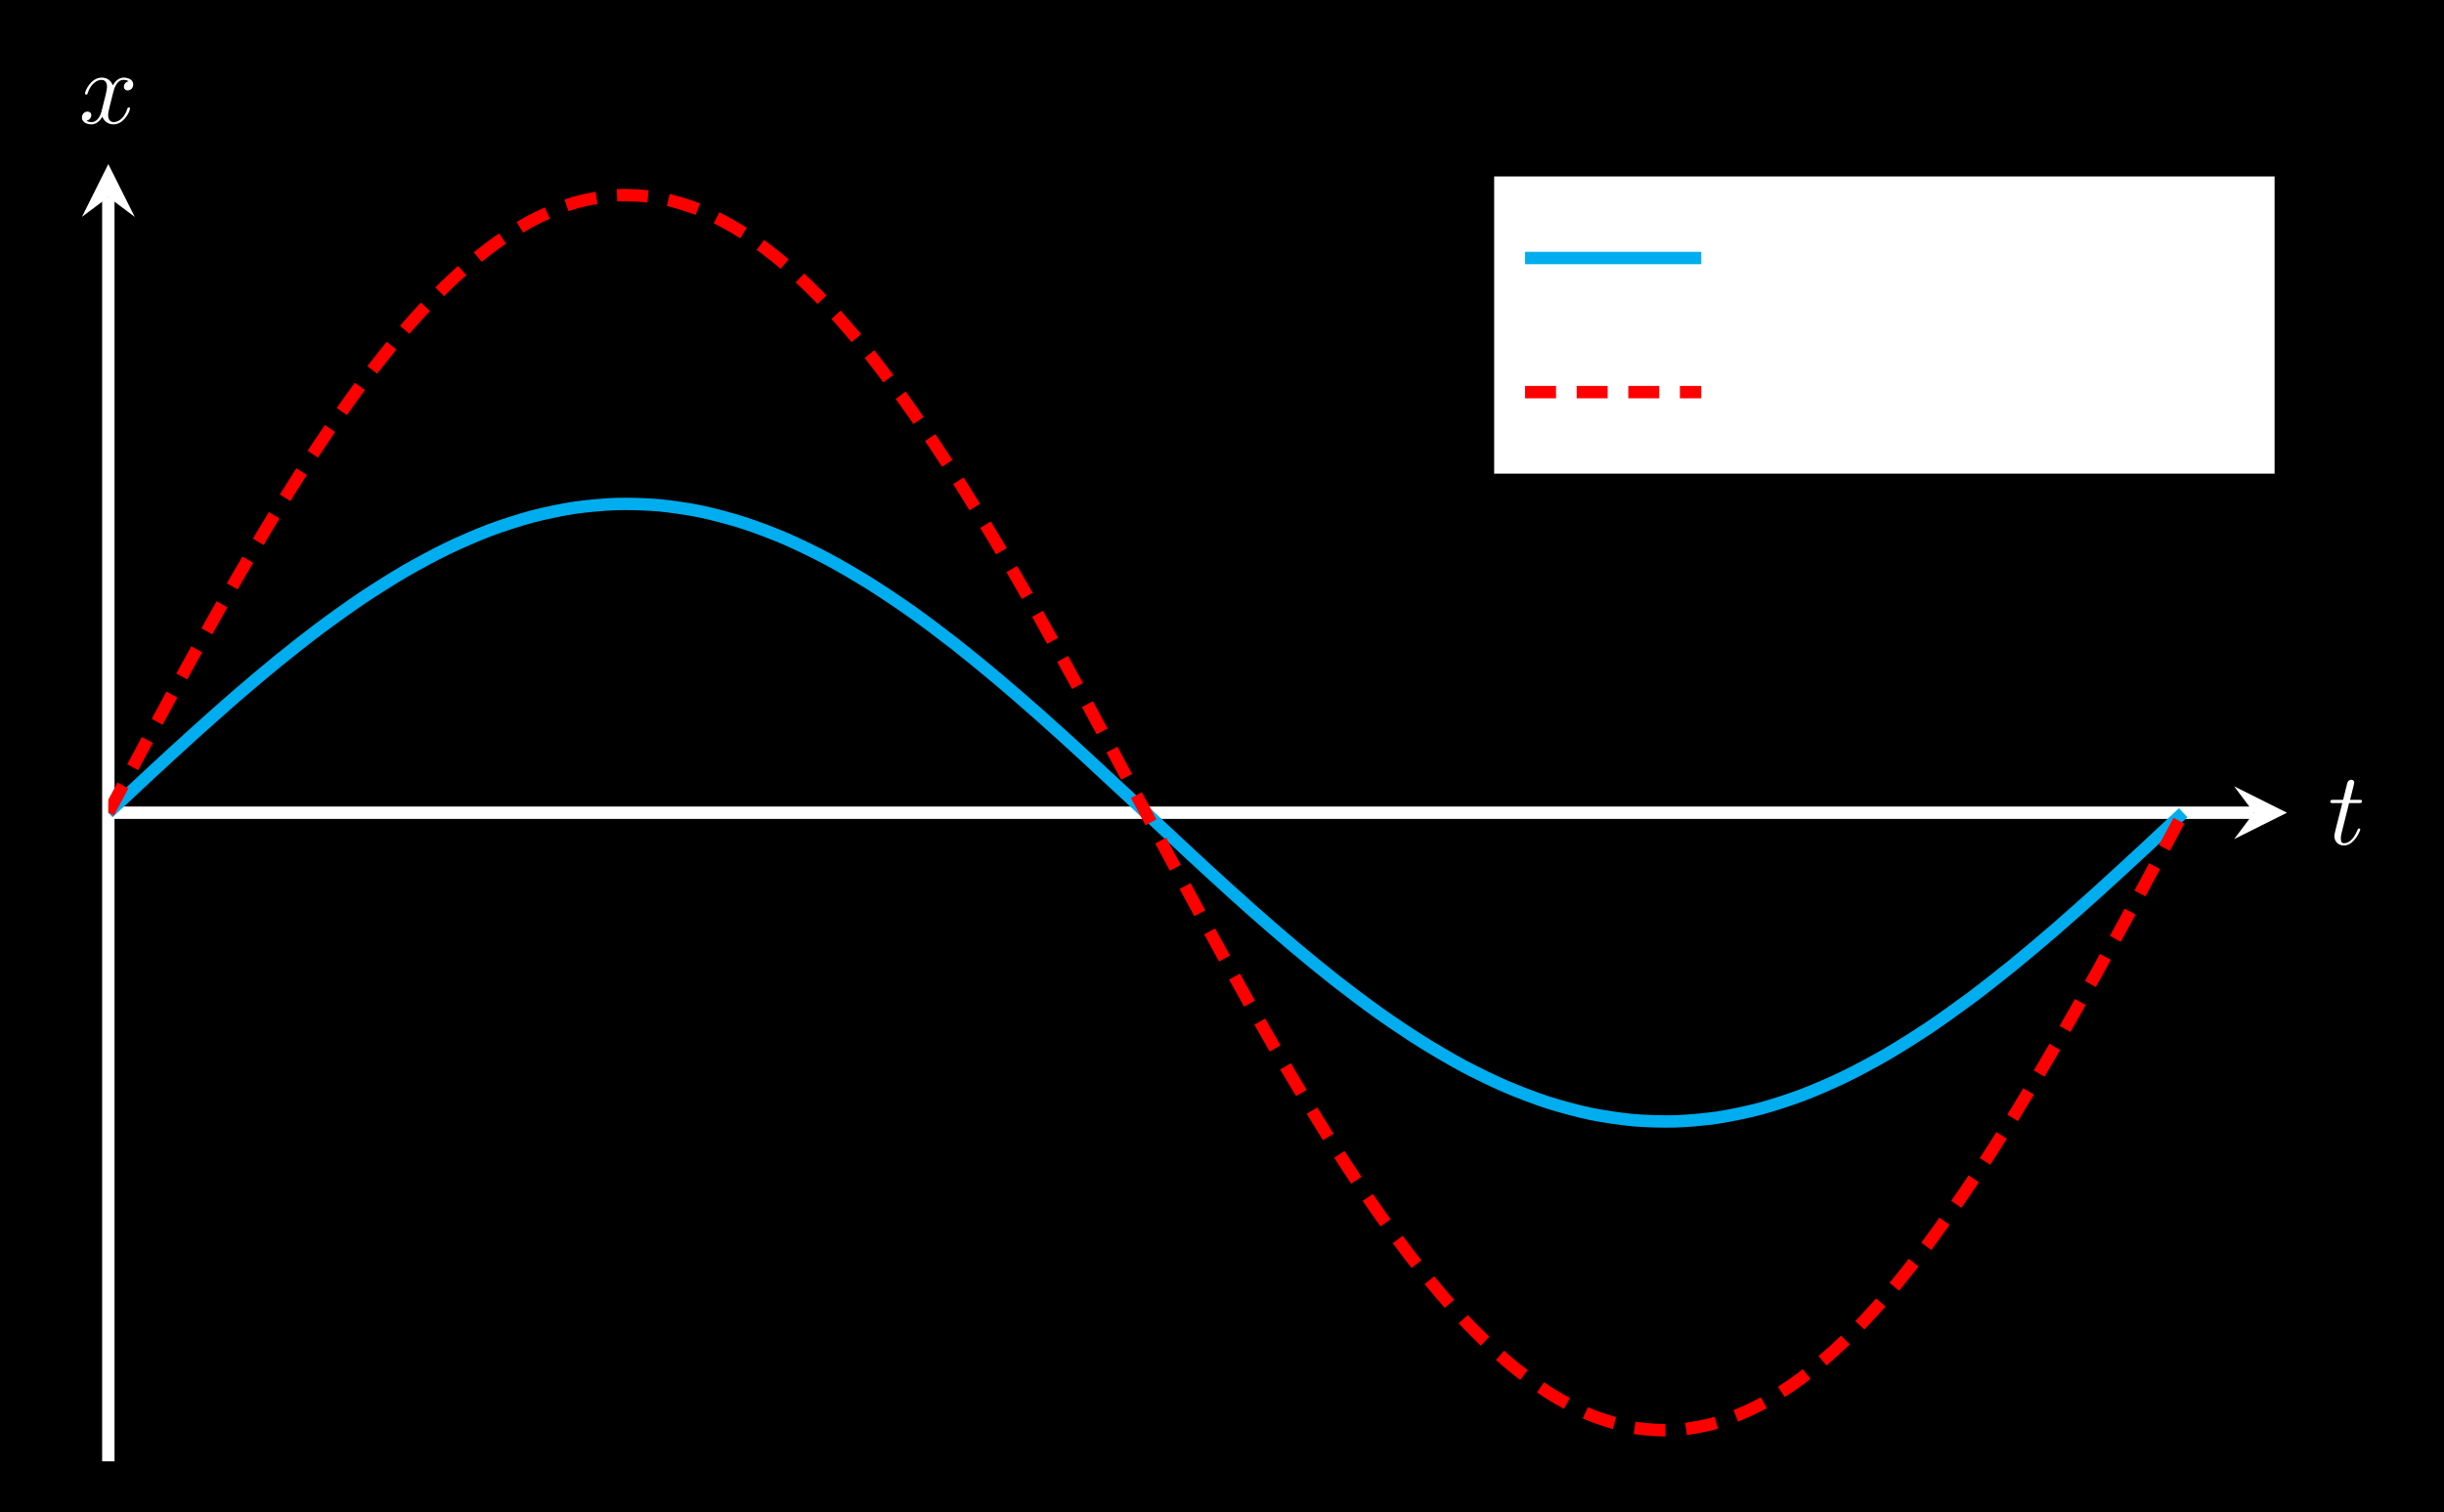
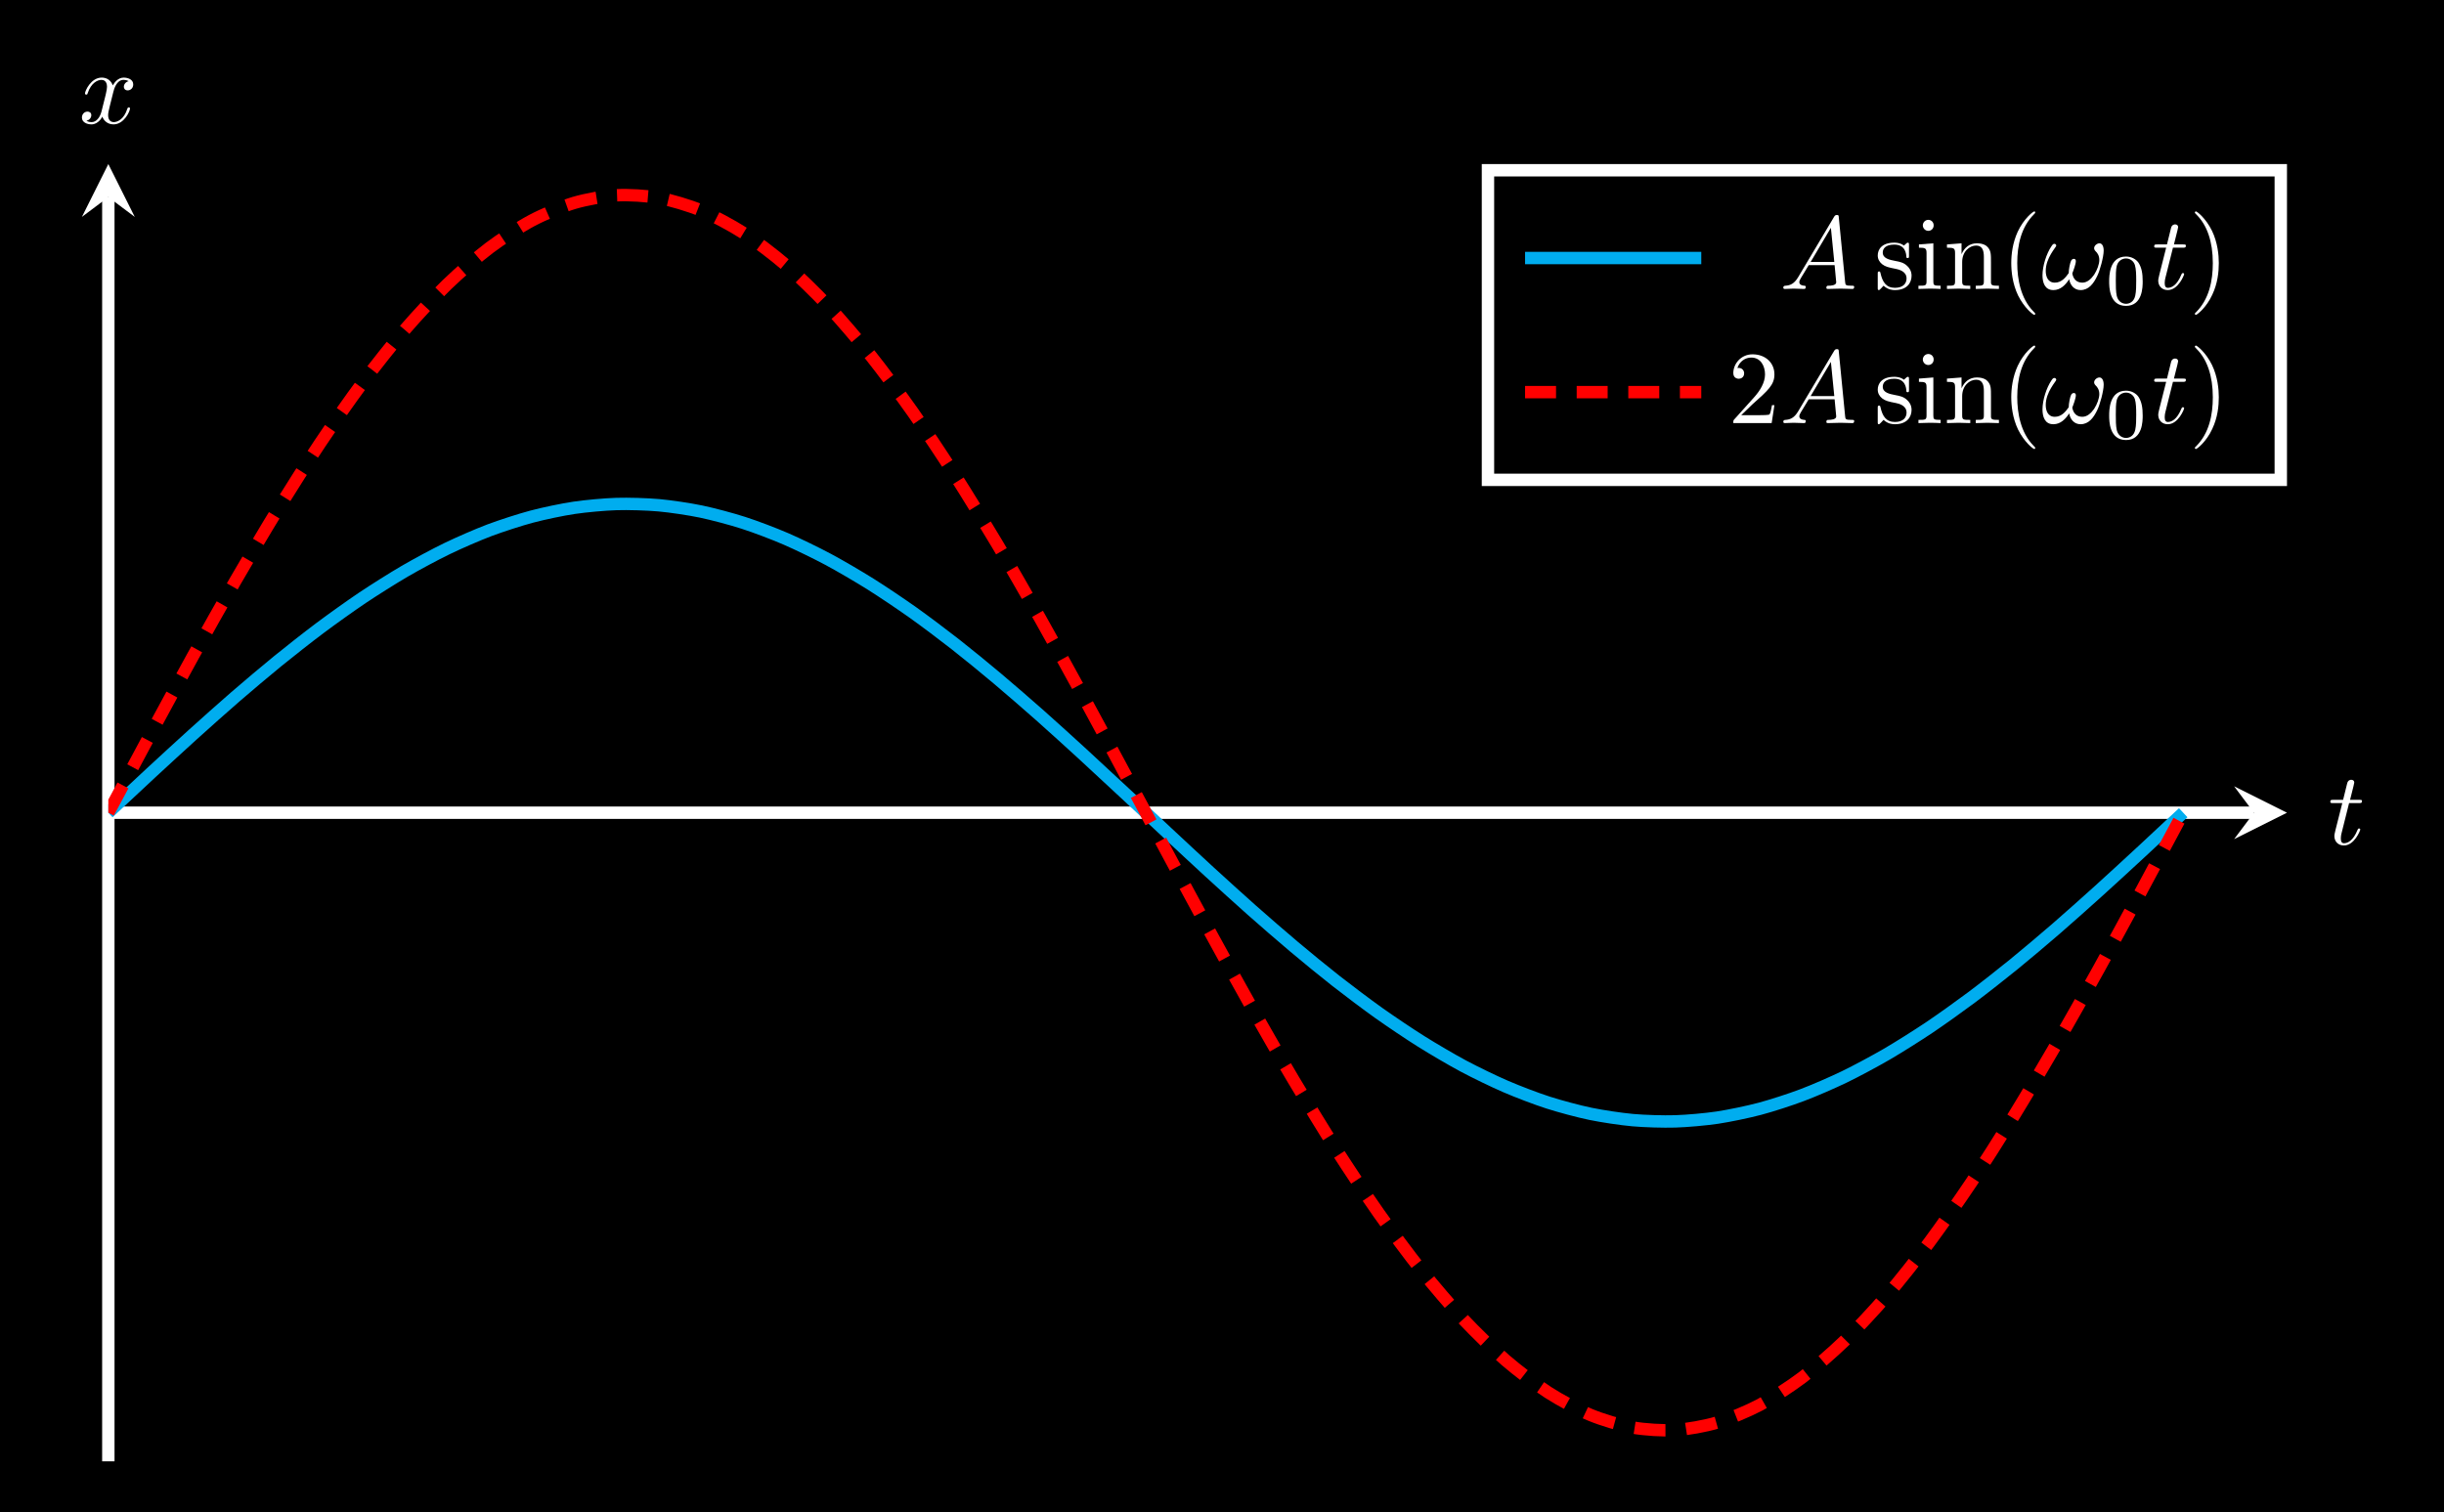
<svg xmlns="http://www.w3.org/2000/svg" xmlns:xlink="http://www.w3.org/1999/xlink" width="235.906pt" height="145.973pt" viewBox="0 0 235.906 145.973" version="1.1">
  <defs>
    <g>
      <symbol overflow="visible" id="glyph0-0">
        <path style="stroke:none;" d="" />
      </symbol>
      <symbol overflow="visible" id="glyph0-1">
        <path style="stroke:none;" d="M 2.047 -3.984 L 2.984 -3.984 C 3.188 -3.984 3.297 -3.984 3.297 -4.188 C 3.297 -4.297 3.188 -4.297 3.016 -4.297 L 2.141 -4.297 C 2.5 -5.719 2.547 -5.906 2.547 -5.969 C 2.547 -6.141 2.422 -6.234 2.25 -6.234 C 2.219 -6.234 1.938 -6.234 1.859 -5.875 L 1.469 -4.297 L 0.531 -4.297 C 0.328 -4.297 0.234 -4.297 0.234 -4.109 C 0.234 -3.984 0.312 -3.984 0.516 -3.984 L 1.391 -3.984 C 0.672 -1.156 0.625 -0.984 0.625 -0.812 C 0.625 -0.266 1 0.109 1.547 0.109 C 2.562 0.109 3.125 -1.344 3.125 -1.422 C 3.125 -1.531 3.047 -1.531 3.016 -1.531 C 2.922 -1.531 2.906 -1.5 2.859 -1.391 C 2.438 -0.344 1.906 -0.109 1.562 -0.109 C 1.359 -0.109 1.25 -0.234 1.25 -0.562 C 1.25 -0.812 1.281 -0.875 1.312 -1.047 Z M 2.047 -3.984 " />
      </symbol>
      <symbol overflow="visible" id="glyph0-2">
        <path style="stroke:none;" d="M 3.328 -3.016 C 3.391 -3.266 3.625 -4.188 4.312 -4.188 C 4.359 -4.188 4.609 -4.188 4.812 -4.062 C 4.531 -4 4.344 -3.766 4.344 -3.516 C 4.344 -3.359 4.453 -3.172 4.719 -3.172 C 4.938 -3.172 5.25 -3.344 5.25 -3.75 C 5.25 -4.266 4.672 -4.406 4.328 -4.406 C 3.75 -4.406 3.406 -3.875 3.281 -3.656 C 3.031 -4.312 2.5 -4.406 2.203 -4.406 C 1.172 -4.406 0.594 -3.125 0.594 -2.875 C 0.594 -2.766 0.703 -2.766 0.719 -2.766 C 0.797 -2.766 0.828 -2.797 0.844 -2.875 C 1.188 -3.938 1.844 -4.188 2.188 -4.188 C 2.375 -4.188 2.719 -4.094 2.719 -3.516 C 2.719 -3.203 2.547 -2.547 2.188 -1.141 C 2.031 -0.531 1.672 -0.109 1.234 -0.109 C 1.172 -0.109 0.953 -0.109 0.734 -0.234 C 0.984 -0.297 1.203 -0.5 1.203 -0.781 C 1.203 -1.047 0.984 -1.125 0.844 -1.125 C 0.531 -1.125 0.297 -0.875 0.297 -0.547 C 0.297 -0.094 0.781 0.109 1.219 0.109 C 1.891 0.109 2.25 -0.594 2.266 -0.641 C 2.391 -0.281 2.75 0.109 3.344 0.109 C 4.375 0.109 4.938 -1.172 4.938 -1.422 C 4.938 -1.531 4.859 -1.531 4.828 -1.531 C 4.734 -1.531 4.719 -1.484 4.688 -1.422 C 4.359 -0.344 3.688 -0.109 3.375 -0.109 C 2.984 -0.109 2.828 -0.422 2.828 -0.766 C 2.828 -0.984 2.875 -1.203 2.984 -1.641 Z M 3.328 -3.016 " />
      </symbol>
      <symbol overflow="visible" id="glyph0-3">
        <path style="stroke:none;" d="M 1.781 -1.141 C 1.391 -0.484 1 -0.344 0.562 -0.312 C 0.438 -0.297 0.344 -0.297 0.344 -0.109 C 0.344 -0.047 0.406 0 0.484 0 C 0.75 0 1.062 -0.031 1.328 -0.031 C 1.672 -0.031 2.016 0 2.328 0 C 2.391 0 2.516 0 2.516 -0.188 C 2.516 -0.297 2.438 -0.312 2.359 -0.312 C 2.141 -0.328 1.891 -0.406 1.891 -0.656 C 1.891 -0.781 1.953 -0.891 2.031 -1.031 L 2.797 -2.297 L 5.297 -2.297 C 5.312 -2.094 5.453 -0.734 5.453 -0.641 C 5.453 -0.344 4.938 -0.312 4.734 -0.312 C 4.594 -0.312 4.5 -0.312 4.5 -0.109 C 4.5 0 4.609 0 4.641 0 C 5.047 0 5.469 -0.031 5.875 -0.031 C 6.125 -0.031 6.766 0 7.016 0 C 7.062 0 7.188 0 7.188 -0.203 C 7.188 -0.312 7.094 -0.312 6.953 -0.312 C 6.344 -0.312 6.344 -0.375 6.312 -0.672 L 5.703 -6.891 C 5.688 -7.094 5.688 -7.141 5.516 -7.141 C 5.359 -7.141 5.312 -7.062 5.25 -6.969 Z M 2.984 -2.609 L 4.938 -5.906 L 5.266 -2.609 Z M 2.984 -2.609 " />
      </symbol>
      <symbol overflow="visible" id="glyph0-4">
        <path style="stroke:none;" d="M 6.031 -3.703 C 6.031 -4.156 5.859 -4.406 5.625 -4.406 C 5.375 -4.406 5.109 -4.172 5.109 -3.938 C 5.109 -3.844 5.156 -3.734 5.25 -3.641 C 5.422 -3.484 5.609 -3.219 5.609 -2.797 C 5.609 -2.406 5.406 -1.828 5.109 -1.375 C 4.812 -0.953 4.438 -0.609 3.969 -0.609 C 3.406 -0.609 3.094 -0.969 3 -1.5 C 3.109 -1.766 3.344 -2.406 3.344 -2.688 C 3.344 -2.797 3.297 -2.906 3.156 -2.906 C 3.078 -2.906 2.969 -2.875 2.891 -2.734 C 2.781 -2.531 2.656 -1.891 2.656 -1.531 C 2.328 -1.062 1.938 -0.609 1.312 -0.609 C 0.641 -0.609 0.438 -1.203 0.438 -1.75 C 0.438 -3 1.453 -4.047 1.453 -4.172 C 1.453 -4.281 1.375 -4.359 1.266 -4.359 C 1.141 -4.359 1.062 -4.234 1 -4.141 C 0.5 -3.406 0.125 -2.219 0.125 -1.312 C 0.125 -0.625 0.344 0.109 1.172 0.109 C 1.875 0.109 2.344 -0.391 2.703 -0.938 C 2.797 -0.359 3.188 0.109 3.797 0.109 C 4.578 0.109 5.047 -0.5 5.406 -1.25 C 5.656 -1.734 6.031 -3.094 6.031 -3.703 Z M 6.031 -3.703 " />
      </symbol>
      <symbol overflow="visible" id="glyph1-0">
        <path style="stroke:none;" d="" />
      </symbol>
      <symbol overflow="visible" id="glyph1-1">
        <path style="stroke:none;" d="M 2.078 -1.938 C 2.297 -1.891 3.109 -1.734 3.109 -1.016 C 3.109 -0.516 2.766 -0.109 1.984 -0.109 C 1.141 -0.109 0.781 -0.672 0.594 -1.531 C 0.562 -1.656 0.562 -1.688 0.453 -1.688 C 0.328 -1.688 0.328 -1.625 0.328 -1.453 L 0.328 -0.125 C 0.328 0.047 0.328 0.109 0.438 0.109 C 0.484 0.109 0.5 0.094 0.688 -0.094 C 0.703 -0.109 0.703 -0.125 0.891 -0.312 C 1.328 0.094 1.781 0.109 1.984 0.109 C 3.125 0.109 3.594 -0.562 3.594 -1.281 C 3.594 -1.797 3.297 -2.109 3.172 -2.219 C 2.844 -2.547 2.453 -2.625 2.031 -2.703 C 1.469 -2.812 0.812 -2.938 0.812 -3.516 C 0.812 -3.875 1.062 -4.281 1.922 -4.281 C 3.016 -4.281 3.078 -3.375 3.094 -3.078 C 3.094 -2.984 3.188 -2.984 3.203 -2.984 C 3.344 -2.984 3.344 -3.031 3.344 -3.219 L 3.344 -4.234 C 3.344 -4.391 3.344 -4.469 3.234 -4.469 C 3.188 -4.469 3.156 -4.469 3.031 -4.344 C 3 -4.312 2.906 -4.219 2.859 -4.188 C 2.484 -4.469 2.078 -4.469 1.922 -4.469 C 0.703 -4.469 0.328 -3.797 0.328 -3.234 C 0.328 -2.891 0.484 -2.609 0.75 -2.391 C 1.078 -2.141 1.359 -2.078 2.078 -1.938 Z M 2.078 -1.938 " />
      </symbol>
      <symbol overflow="visible" id="glyph1-2">
        <path style="stroke:none;" d="M 1.766 -4.406 L 0.375 -4.297 L 0.375 -3.984 C 1.016 -3.984 1.109 -3.922 1.109 -3.438 L 1.109 -0.75 C 1.109 -0.312 1 -0.312 0.328 -0.312 L 0.328 0 C 0.641 -0.016 1.188 -0.031 1.422 -0.031 C 1.781 -0.031 2.125 -0.016 2.469 0 L 2.469 -0.312 C 1.797 -0.312 1.766 -0.359 1.766 -0.75 Z M 1.797 -6.141 C 1.797 -6.453 1.562 -6.672 1.281 -6.672 C 0.969 -6.672 0.75 -6.406 0.75 -6.141 C 0.75 -5.875 0.969 -5.609 1.281 -5.609 C 1.562 -5.609 1.797 -5.828 1.797 -6.141 Z M 1.797 -6.141 " />
      </symbol>
      <symbol overflow="visible" id="glyph1-3">
        <path style="stroke:none;" d="M 1.094 -3.422 L 1.094 -0.75 C 1.094 -0.312 0.984 -0.312 0.312 -0.312 L 0.312 0 C 0.672 -0.016 1.172 -0.031 1.453 -0.031 C 1.703 -0.031 2.219 -0.016 2.562 0 L 2.562 -0.312 C 1.891 -0.312 1.781 -0.312 1.781 -0.75 L 1.781 -2.594 C 1.781 -3.625 2.5 -4.188 3.125 -4.188 C 3.766 -4.188 3.875 -3.656 3.875 -3.078 L 3.875 -0.75 C 3.875 -0.312 3.766 -0.312 3.094 -0.312 L 3.094 0 C 3.438 -0.016 3.953 -0.031 4.219 -0.031 C 4.469 -0.031 5 -0.016 5.328 0 L 5.328 -0.312 C 4.812 -0.312 4.562 -0.312 4.562 -0.609 L 4.562 -2.516 C 4.562 -3.375 4.562 -3.672 4.25 -4.031 C 4.109 -4.203 3.781 -4.406 3.203 -4.406 C 2.469 -4.406 2 -3.984 1.719 -3.359 L 1.719 -4.406 L 0.312 -4.297 L 0.312 -3.984 C 1.016 -3.984 1.094 -3.922 1.094 -3.422 Z M 1.094 -3.422 " />
      </symbol>
      <symbol overflow="visible" id="glyph1-4">
        <path style="stroke:none;" d="M 3.297 2.391 C 3.297 2.359 3.297 2.344 3.125 2.172 C 1.891 0.922 1.562 -0.969 1.562 -2.5 C 1.562 -4.234 1.938 -5.969 3.172 -7.203 C 3.297 -7.328 3.297 -7.344 3.297 -7.375 C 3.297 -7.453 3.266 -7.484 3.203 -7.484 C 3.094 -7.484 2.203 -6.797 1.609 -5.531 C 1.109 -4.438 0.984 -3.328 0.984 -2.5 C 0.984 -1.719 1.094 -0.516 1.641 0.625 C 2.25 1.844 3.094 2.5 3.203 2.5 C 3.266 2.5 3.297 2.469 3.297 2.391 Z M 3.297 2.391 " />
      </symbol>
      <symbol overflow="visible" id="glyph1-5">
        <path style="stroke:none;" d="M 2.875 -2.5 C 2.875 -3.266 2.766 -4.469 2.219 -5.609 C 1.625 -6.828 0.766 -7.484 0.672 -7.484 C 0.609 -7.484 0.562 -7.438 0.562 -7.375 C 0.562 -7.344 0.562 -7.328 0.75 -7.141 C 1.734 -6.156 2.297 -4.578 2.297 -2.5 C 2.297 -0.781 1.938 0.969 0.703 2.219 C 0.562 2.344 0.562 2.359 0.562 2.391 C 0.562 2.453 0.609 2.5 0.672 2.5 C 0.766 2.5 1.672 1.812 2.25 0.547 C 2.766 -0.547 2.875 -1.656 2.875 -2.5 Z M 2.875 -2.5 " />
      </symbol>
      <symbol overflow="visible" id="glyph1-6">
        <path style="stroke:none;" d="M 1.266 -0.766 L 2.328 -1.797 C 3.875 -3.172 4.469 -3.703 4.469 -4.703 C 4.469 -5.844 3.578 -6.641 2.359 -6.641 C 1.234 -6.641 0.5 -5.719 0.5 -4.828 C 0.5 -4.281 1 -4.281 1.031 -4.281 C 1.203 -4.281 1.547 -4.391 1.547 -4.812 C 1.547 -5.062 1.359 -5.328 1.016 -5.328 C 0.938 -5.328 0.922 -5.328 0.891 -5.312 C 1.109 -5.969 1.656 -6.328 2.234 -6.328 C 3.141 -6.328 3.562 -5.516 3.562 -4.703 C 3.562 -3.906 3.078 -3.125 2.516 -2.5 L 0.609 -0.375 C 0.5 -0.266 0.5 -0.234 0.5 0 L 4.203 0 L 4.469 -1.734 L 4.234 -1.734 C 4.172 -1.438 4.109 -1 4 -0.844 C 3.938 -0.766 3.281 -0.766 3.062 -0.766 Z M 1.266 -0.766 " />
      </symbol>
      <symbol overflow="visible" id="glyph2-0">
        <path style="stroke:none;" d="" />
      </symbol>
      <symbol overflow="visible" id="glyph2-1">
        <path style="stroke:none;" d="M 3.594 -2.219 C 3.594 -2.984 3.5 -3.547 3.188 -4.031 C 2.969 -4.344 2.531 -4.625 1.984 -4.625 C 0.359 -4.625 0.359 -2.719 0.359 -2.219 C 0.359 -1.719 0.359 0.141 1.984 0.141 C 3.594 0.141 3.594 -1.719 3.594 -2.219 Z M 1.984 -0.062 C 1.656 -0.062 1.234 -0.25 1.094 -0.812 C 1 -1.219 1 -1.797 1 -2.312 C 1 -2.828 1 -3.359 1.094 -3.734 C 1.25 -4.281 1.688 -4.438 1.984 -4.438 C 2.359 -4.438 2.719 -4.203 2.844 -3.797 C 2.953 -3.422 2.969 -2.922 2.969 -2.312 C 2.969 -1.797 2.969 -1.281 2.875 -0.844 C 2.734 -0.203 2.266 -0.062 1.984 -0.062 Z M 1.984 -0.062 " />
      </symbol>
    </g>
    <clipPath id="clip1">
      <path d="M 0 0 L 235.906 0 L 235.906 145.973 L 0 145.973 Z M 0 0 " />
    </clipPath>
    <clipPath id="clip2">
      <path d="M 10.457 31 L 220.75 31 L 220.75 126 L 10.457 126 Z M 10.457 31 " />
    </clipPath>
    <clipPath id="clip3">
      <path d="M 10.457 15.84 L 220.75 15.84 L 220.75 141.086 L 10.457 141.086 Z M 10.457 15.84 " />
    </clipPath>
  </defs>
  <g id="surface1">
    <g clip-path="url(#clip1)" clip-rule="nonzero">
      <path style=" stroke:none;fill-rule:nonzero;fill:rgb(0%,0%,0%);fill-opacity:1;" d="M 0 145.973 L 0 0 L 235.91 0 L 235.91 145.973 Z M 0 145.973 " />
      <path style=" stroke:none;fill-rule:nonzero;fill:rgb(0%,0%,0%);fill-opacity:1;" d="M 0 145.973 L 0 0 L 235.91 0 L 235.91 145.973 Z M 0 145.973 " />
    </g>
    <path style="fill:none;stroke-width:1.196;stroke-linecap:butt;stroke-linejoin:miter;stroke:rgb(100%,100%,100%);stroke-opacity:1;stroke-miterlimit:10;" d="M 0 62.621 L 207.106 62.621 " transform="matrix(1,0,0,-1,10.457,141.086)" />
    <path style=" stroke:none;fill-rule:nonzero;fill:rgb(100%,100%,100%);fill-opacity:1;" d="M 220.75 78.465 L 215.648 75.914 L 217.562 78.465 L 215.648 81.016 " />
    <path style="fill:none;stroke-width:1.196;stroke-linecap:butt;stroke-linejoin:miter;stroke:rgb(100%,100%,100%);stroke-opacity:1;stroke-miterlimit:10;" d="M 0 0 L 0 122.059 " transform="matrix(1,0,0,-1,10.457,141.086)" />
    <path style=" stroke:none;fill-rule:nonzero;fill:rgb(100%,100%,100%);fill-opacity:1;" d="M 10.457 15.84 L 7.906 20.941 L 10.457 19.027 L 13.008 20.941 " />
    <g clip-path="url(#clip2)" clip-rule="nonzero">
      <path style="fill:none;stroke-width:1.196;stroke-linecap:butt;stroke-linejoin:miter;stroke:rgb(0%,67.839%,93.729%);stroke-opacity:1;stroke-miterlimit:10;" d="M 0 62.621 C 0 62.621 2.953 65.387 4.086 66.434 C 5.223 67.484 7.039 69.16 8.176 70.184 C 9.309 71.207 11.129 72.832 12.262 73.813 C 13.395 74.793 15.215 76.332 16.348 77.254 C 17.484 78.176 19.301 79.609 20.438 80.457 C 21.57 81.305 23.391 82.606 24.523 83.367 C 25.656 84.125 27.477 85.273 28.609 85.934 C 29.746 86.594 31.563 87.574 32.699 88.121 C 33.832 88.672 35.652 89.461 36.785 89.891 C 37.918 90.316 39.738 90.906 40.871 91.207 C 42.008 91.508 43.824 91.891 44.961 92.059 C 46.094 92.227 47.914 92.391 49.047 92.426 C 50.184 92.461 52 92.406 53.137 92.305 C 54.27 92.203 56.09 91.93 57.223 91.695 C 58.355 91.457 60.176 90.973 61.309 90.606 C 62.445 90.242 64.262 89.551 65.398 89.059 C 66.531 88.57 68.352 87.684 69.484 87.078 C 70.617 86.473 72.438 85.406 73.57 84.695 C 74.707 83.984 76.523 82.758 77.66 81.953 C 78.793 81.148 80.613 79.777 81.746 78.891 C 82.879 78.004 84.699 76.516 85.832 75.559 C 86.969 74.606 88.785 73.023 89.922 72.02 C 91.055 71.016 92.875 69.363 94.008 68.324 C 95.141 67.285 96.961 65.59 98.094 64.535 C 99.231 63.477 101.047 61.77 102.184 60.715 C 103.316 59.656 105.137 57.961 106.27 56.922 C 107.402 55.887 109.223 54.231 110.356 53.227 C 111.492 52.223 113.309 50.641 114.445 49.688 C 115.578 48.731 117.398 47.242 118.531 46.356 C 119.664 45.469 121.484 44.102 122.617 43.293 C 123.754 42.488 125.57 41.262 126.707 40.551 C 127.84 39.84 129.66 38.77 130.793 38.164 C 131.926 37.559 133.746 36.676 134.879 36.188 C 136.016 35.695 137.832 35.004 138.969 34.637 C 140.102 34.273 141.922 33.785 143.055 33.551 C 144.191 33.316 146.008 33.043 147.145 32.941 C 148.277 32.84 150.098 32.785 151.231 32.82 C 152.363 32.852 154.184 33.016 155.316 33.184 C 156.453 33.356 158.27 33.734 159.406 34.035 C 160.539 34.336 162.359 34.926 163.492 35.356 C 164.625 35.781 166.445 36.574 167.578 37.121 C 168.715 37.672 170.531 38.648 171.668 39.309 C 172.801 39.969 174.621 41.117 175.754 41.875 C 176.887 42.637 178.707 43.938 179.84 44.785 C 180.977 45.633 182.793 47.066 183.93 47.988 C 185.063 48.91 186.883 50.449 188.016 51.43 C 189.148 52.41 190.969 54.035 192.102 55.059 C 193.238 56.082 195.055 57.758 196.191 58.809 C 197.324 59.859 200.277 62.621 200.277 62.621 " transform="matrix(1,0,0,-1,10.457,141.086)" />
    </g>
    <g clip-path="url(#clip3)" clip-rule="nonzero">
      <path style="fill:none;stroke-width:1.196;stroke-linecap:butt;stroke-linejoin:miter;stroke:rgb(100%,0%,0%);stroke-opacity:1;stroke-dasharray:2.989,1.993;stroke-miterlimit:10;" d="M 0 62.621 C 0 62.621 2.953 68.148 4.086 70.246 C 5.223 72.348 7.039 75.703 8.176 77.75 C 9.309 79.797 11.129 83.039 12.262 85 C 13.395 86.965 15.215 90.043 16.348 91.887 C 17.484 93.731 19.301 96.594 20.438 98.293 C 21.57 99.988 23.391 102.59 24.523 104.109 C 25.656 105.633 27.477 107.93 28.609 109.246 C 29.746 110.566 31.563 112.523 32.699 113.621 C 33.832 114.719 35.652 116.301 36.785 117.156 C 37.918 118.012 39.738 119.191 40.871 119.793 C 42.008 120.398 43.824 121.156 44.961 121.496 C 46.094 121.832 47.914 122.164 49.047 122.231 C 50.184 122.297 52 122.188 53.137 121.984 C 54.27 121.781 56.09 121.234 57.223 120.766 C 58.355 120.293 60.176 119.32 61.309 118.59 C 62.445 117.859 64.262 116.477 65.398 115.496 C 66.531 114.52 68.352 112.746 69.484 111.535 C 70.617 110.328 72.438 108.195 73.57 106.77 C 74.707 105.348 76.523 102.895 77.66 101.281 C 78.793 99.672 80.613 96.934 81.746 95.16 C 82.879 93.387 84.699 90.406 85.832 88.5 C 86.969 86.59 88.785 83.426 89.922 81.414 C 91.055 79.406 92.875 76.102 94.008 74.023 C 95.141 71.945 96.961 68.555 98.094 66.445 C 99.231 64.332 101.047 60.914 102.184 58.805 C 103.316 56.691 105.137 53.301 106.27 51.227 C 107.402 49.148 109.223 45.84 110.356 43.832 C 111.492 41.824 113.309 38.656 114.445 36.75 C 115.578 34.844 117.398 31.863 118.531 30.09 C 119.664 28.316 121.484 25.578 122.617 23.965 C 123.754 22.356 125.57 19.898 126.707 18.477 C 127.84 17.055 129.66 14.922 130.793 13.711 C 131.926 12.5 133.746 10.731 134.879 9.75 C 136.016 8.77 137.832 7.387 138.969 6.656 C 140.102 5.922 141.922 4.949 143.055 4.481 C 144.191 4.008 146.008 3.465 147.145 3.262 C 148.277 3.059 150.098 2.945 151.231 3.016 C 152.363 3.082 154.184 3.41 155.316 3.75 C 156.453 4.086 158.27 4.848 159.406 5.449 C 160.539 6.051 162.359 7.231 163.492 8.086 C 164.625 8.945 166.445 10.524 167.578 11.621 C 168.715 12.719 170.531 14.676 171.668 15.992 C 172.801 17.313 174.621 19.609 175.754 21.129 C 176.887 22.652 178.707 25.254 179.84 26.949 C 180.977 28.645 182.793 31.512 183.93 33.356 C 185.063 35.199 186.883 38.277 188.016 40.238 C 189.148 42.199 190.969 45.445 192.102 47.492 C 193.238 49.539 195.055 52.895 196.191 54.992 C 197.324 57.094 200.277 62.617 200.277 62.617 " transform="matrix(1,0,0,-1,10.457,141.086)" />
    </g>
    <g style="fill:rgb(100%,100%,100%);fill-opacity:1;">
      <use xlink:href="#glyph0-1" x="224.698" y="81.519" />
    </g>
    <g style="fill:rgb(100%,100%,100%);fill-opacity:1;">
      <use xlink:href="#glyph0-2" x="7.61" y="11.899" />
    </g>
-     <path style="fill-rule:nonzero;fill:rgb(100%,100%,100%);fill-opacity:1;stroke-width:1.196;stroke-linecap:butt;stroke-linejoin:miter;stroke:rgb(0%,0%,0%);stroke-opacity:1;stroke-miterlimit:10;" d="M 133.168 94.758 L 209.695 94.758 L 209.695 124.648 L 133.168 124.648 Z M 133.168 94.758 " transform="matrix(1,0,0,-1,10.457,141.086)" />
+     <path style="fill-rule:nonzero;fill:rgb(0%,0%,0%);fill-opacity:1;stroke-width:1.196;stroke-linecap:butt;stroke-linejoin:miter;stroke:rgb(100%,100%,100%);stroke-opacity:1;stroke-miterlimit:10;" d="M 133.168 94.758 L 209.695 94.758 L 209.695 124.648 L 133.168 124.648 Z M 133.168 94.758 " transform="matrix(1,0,0,-1,10.457,141.086)" />
    <path style="fill:none;stroke-width:1.196;stroke-linecap:butt;stroke-linejoin:miter;stroke:rgb(0%,67.839%,93.729%);stroke-opacity:1;stroke-miterlimit:10;" d="M -0.001 -0.001 C -0.001 -0.001 6.144 -0.001 8.503 -0.001 C 10.862 -0.001 17.007 -0.001 17.007 -0.001 " transform="matrix(1,0,0,-1,147.208,24.909)" />
    <g style="fill:rgb(100%,100%,100%);fill-opacity:1;">
      <use xlink:href="#glyph0-3" x="171.788" y="27.897" />
    </g>
    <g style="fill:rgb(100%,100%,100%);fill-opacity:1;">
      <use xlink:href="#glyph1-1" x="180.92" y="27.897" />
      <use xlink:href="#glyph1-2" x="184.849" y="27.897" />
      <use xlink:href="#glyph1-3" x="187.617" y="27.897" />
      <use xlink:href="#glyph1-4" x="193.152" y="27.897" />
    </g>
    <g style="fill:rgb(100%,100%,100%);fill-opacity:1;">
      <use xlink:href="#glyph0-4" x="197.026" y="27.897" />
    </g>
    <g style="fill:rgb(100%,100%,100%);fill-opacity:1;">
      <use xlink:href="#glyph2-1" x="203.228" y="29.392" />
    </g>
    <g style="fill:rgb(100%,100%,100%);fill-opacity:1;">
      <use xlink:href="#glyph0-1" x="207.697" y="27.897" />
    </g>
    <g style="fill:rgb(100%,100%,100%);fill-opacity:1;">
      <use xlink:href="#glyph1-5" x="211.295" y="27.897" />
    </g>
    <path style="fill:none;stroke-width:1.196;stroke-linecap:butt;stroke-linejoin:miter;stroke:rgb(100%,0%,0%);stroke-opacity:1;stroke-dasharray:2.989,1.993;stroke-miterlimit:10;" d="M -0.001 0.001 C -0.001 0.001 6.144 0.001 8.503 0.001 C 10.862 0.001 17.007 0.001 17.007 0.001 " transform="matrix(1,0,0,-1,147.208,37.86)" />
    <g style="fill:rgb(100%,100%,100%);fill-opacity:1;">
      <use xlink:href="#glyph1-6" x="166.806" y="40.849" />
    </g>
    <g style="fill:rgb(100%,100%,100%);fill-opacity:1;">
      <use xlink:href="#glyph0-3" x="171.788" y="40.849" />
    </g>
    <g style="fill:rgb(100%,100%,100%);fill-opacity:1;">
      <use xlink:href="#glyph1-1" x="180.92" y="40.849" />
      <use xlink:href="#glyph1-2" x="184.849" y="40.849" />
      <use xlink:href="#glyph1-3" x="187.617" y="40.849" />
      <use xlink:href="#glyph1-4" x="193.152" y="40.849" />
    </g>
    <g style="fill:rgb(100%,100%,100%);fill-opacity:1;">
      <use xlink:href="#glyph0-4" x="197.026" y="40.849" />
    </g>
    <g style="fill:rgb(100%,100%,100%);fill-opacity:1;">
      <use xlink:href="#glyph2-1" x="203.228" y="42.343" />
    </g>
    <g style="fill:rgb(100%,100%,100%);fill-opacity:1;">
      <use xlink:href="#glyph0-1" x="207.697" y="40.849" />
    </g>
    <g style="fill:rgb(100%,100%,100%);fill-opacity:1;">
      <use xlink:href="#glyph1-5" x="211.295" y="40.849" />
    </g>
  </g>
</svg>
